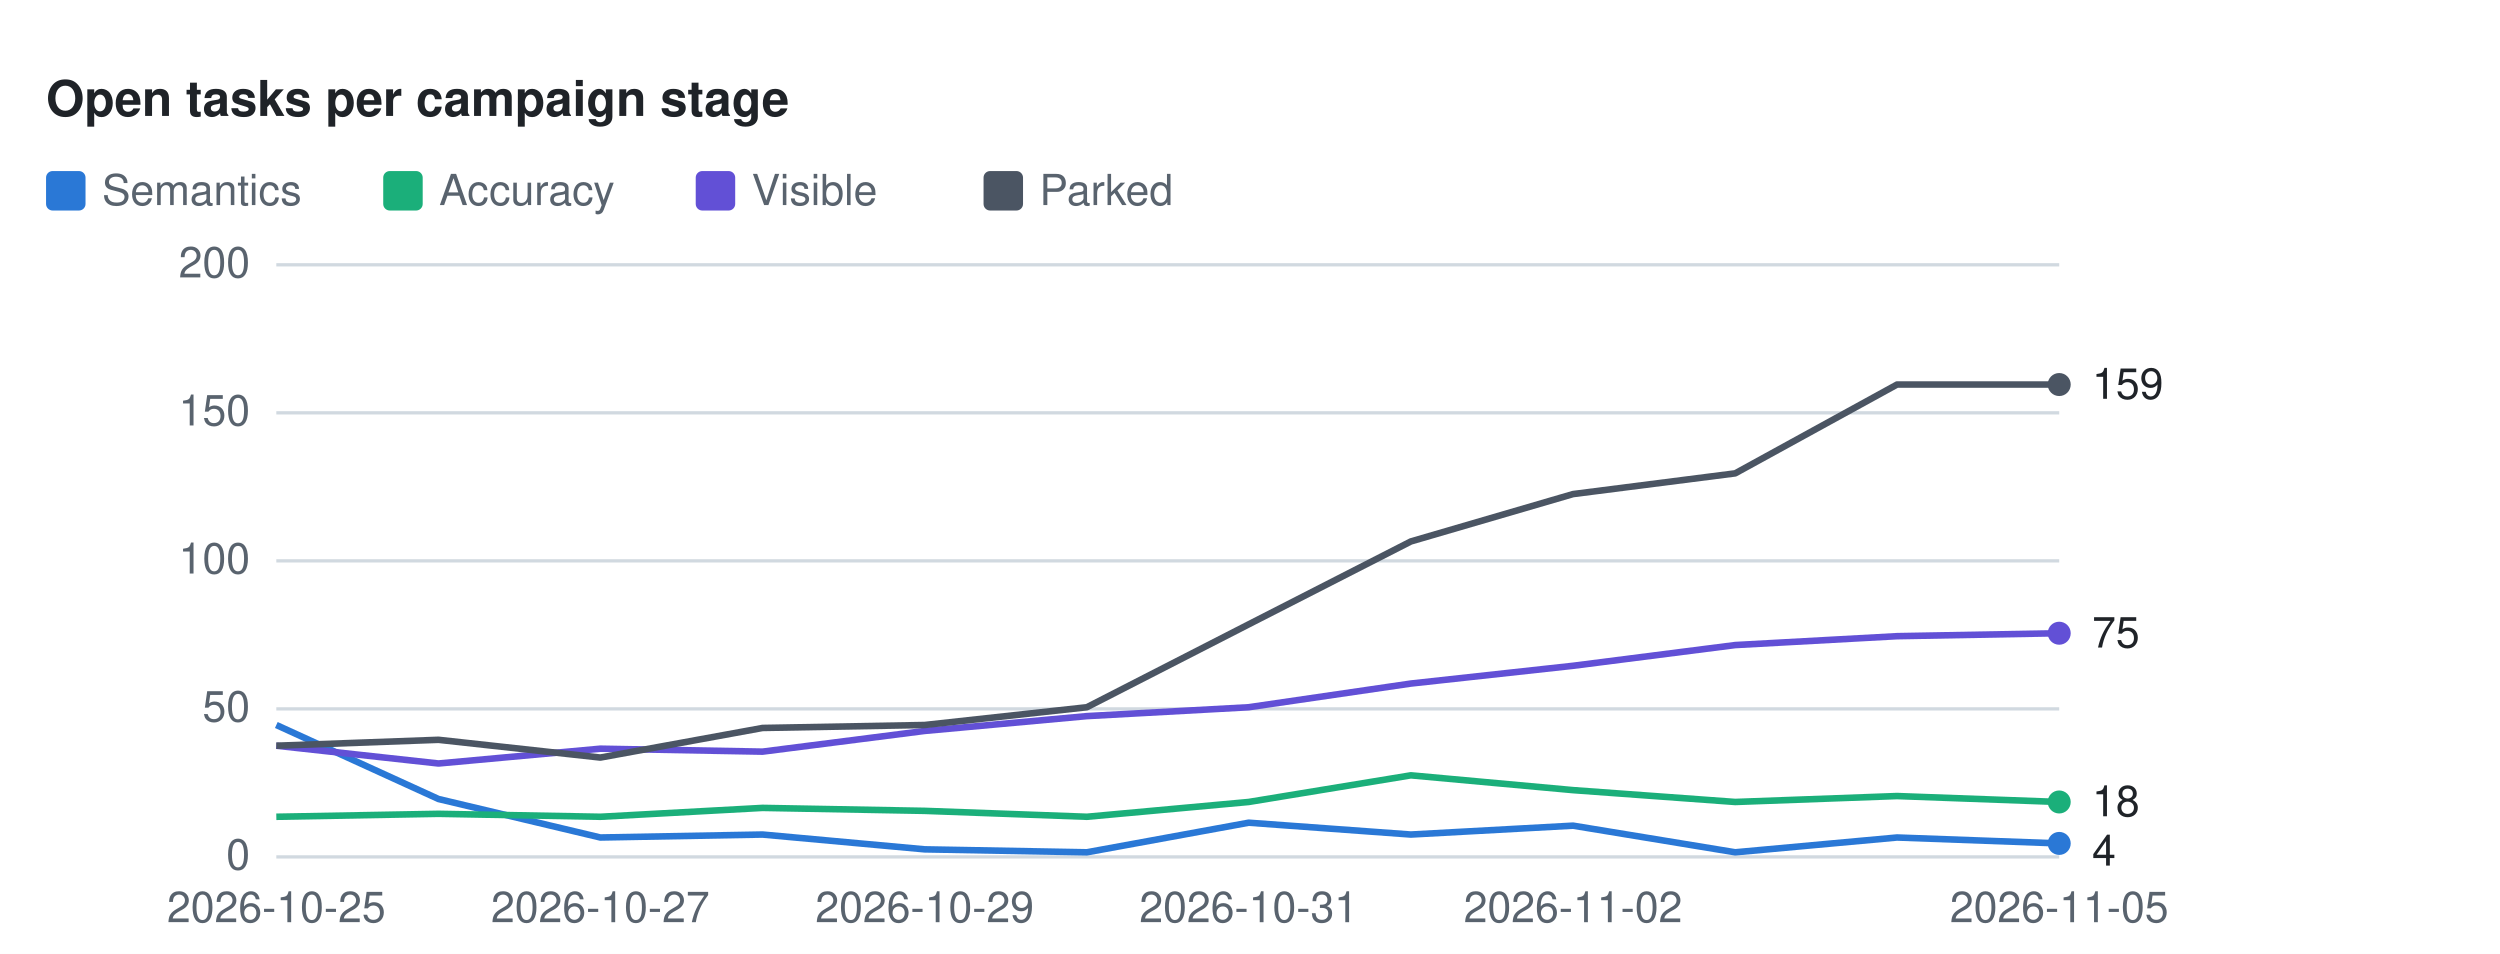
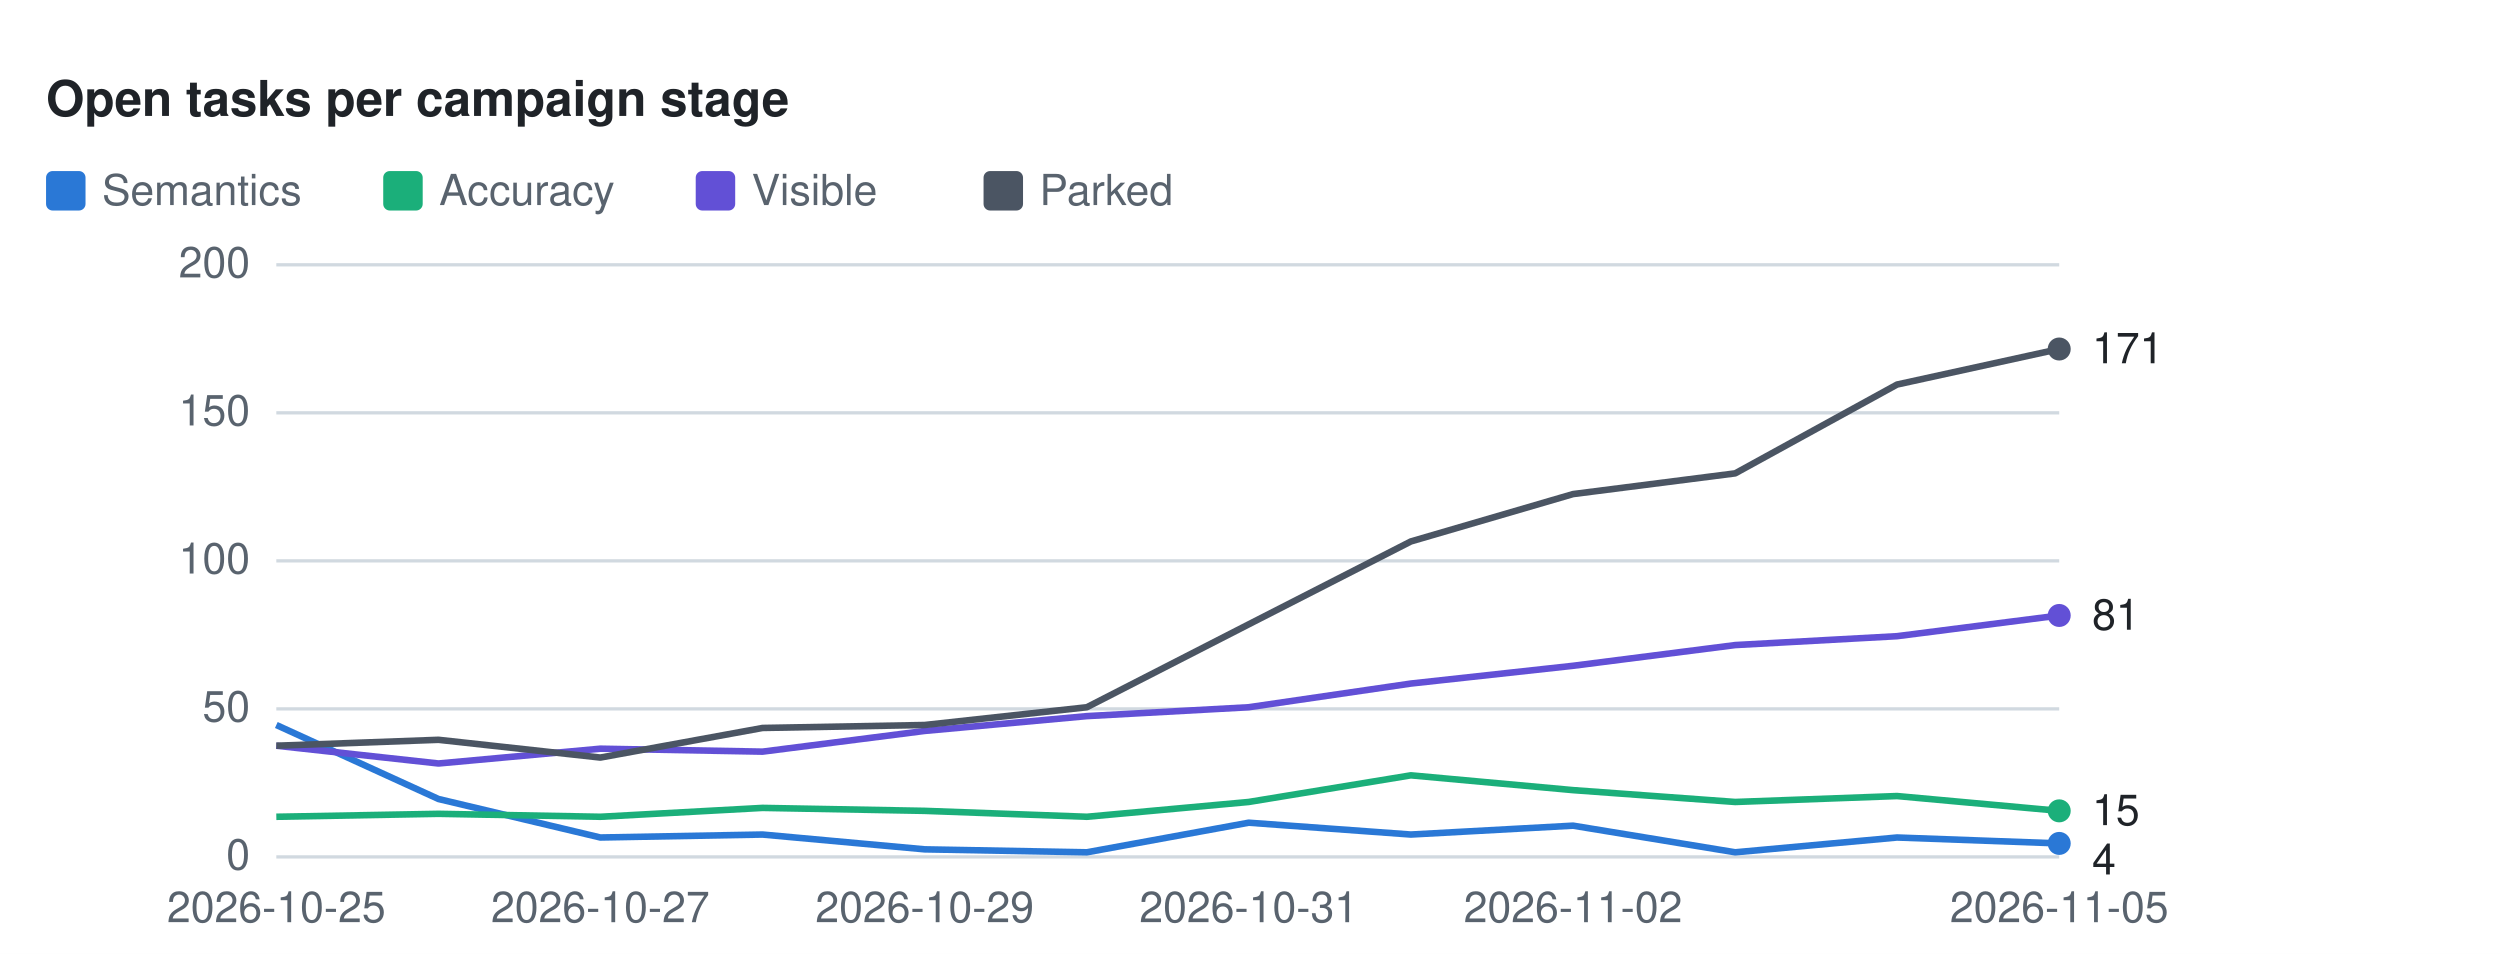
<svg xmlns="http://www.w3.org/2000/svg" width="760" height="290" viewBox="0 0 760 290" role="img" aria-labelledby="t d">
  <style>text{font-family:system-ui,-apple-system,'Segoe UI',Helvetica,Arial,sans-serif;font-size:13px}.title{font-size:15px;font-weight:600}.num{font-variant-numeric:tabular-nums}.bg{fill:#ffffff}.ink{fill:#1f2328}.muted{fill:#59636e}.grid{fill:#d1d9e0}.b-semantics{fill:#2a78d6}.b-accuracy{fill:#1baf7a}.b-visible{fill:#6250d6}.b-parked{fill:#4b5563}.s-semantics{stroke:#2a78d6}.s-accuracy{stroke:#1baf7a}.s-visible{stroke:#6250d6}.s-parked{stroke:#4b5563}@media (prefers-color-scheme: dark){.bg{fill:#0d1117}.ink{fill:#f0f6fc}.muted{fill:#9198a1}.grid{fill:#3d444d}.b-semantics{fill:#3987e5}.b-accuracy{fill:#199e70}.b-visible{fill:#9085e9}.b-parked{fill:#9ca3af}.s-semantics{stroke:#3987e5}.s-accuracy{stroke:#199e70}.s-visible{stroke:#9085e9}.s-parked{stroke:#9ca3af}}</style>
  <rect class="bg" fill="#ffffff" x="0" y="0" width="760" height="290" />
  <g transform="translate(14,14)">
    <text x="0.0" y="16.0" class="ink title" fill="#1f2328" text-anchor="start" dominant-baseline="middle">Open tasks per campaign stage</text>
    <rect class="b-semantics" fill="#2a78d6" x="0.0" y="38" width="12" height="12" rx="2" />
    <text x="17.0" y="44.0" class="muted" fill="#59636e" text-anchor="start" dominant-baseline="middle">Semantics</text>
    <rect class="b-accuracy" fill="#1baf7a" x="102.5" y="38" width="12" height="12" rx="2" />
    <text x="119.5" y="44.0" class="muted" fill="#59636e" text-anchor="start" dominant-baseline="middle">Accuracy</text>
    <rect class="b-visible" fill="#6250d6" x="197.5" y="38" width="12" height="12" rx="2" />
    <text x="214.5" y="44.0" class="muted" fill="#59636e" text-anchor="start" dominant-baseline="middle">Visible</text>
    <rect class="b-parked" fill="#4b5563" x="285.0" y="38" width="12" height="12" rx="2" />
    <text x="302.0" y="44.0" class="muted" fill="#59636e" text-anchor="start" dominant-baseline="middle">Parked</text>
    <rect class="grid" fill="#d1d9e0" x="70" y="246.0" width="542" height="1" />
    <text x="62.0" y="246.0" class="muted num" fill="#59636e" text-anchor="end" dominant-baseline="middle">0</text>
    <rect class="grid" fill="#d1d9e0" x="70" y="201.0" width="542" height="1" />
    <text x="62.0" y="201.0" class="muted num" fill="#59636e" text-anchor="end" dominant-baseline="middle">50</text>
    <rect class="grid" fill="#d1d9e0" x="70" y="156.0" width="542" height="1" />
    <text x="62.0" y="156.0" class="muted num" fill="#59636e" text-anchor="end" dominant-baseline="middle">100</text>
    <rect class="grid" fill="#d1d9e0" x="70" y="111.0" width="542" height="1" />
    <text x="62.0" y="111.0" class="muted num" fill="#59636e" text-anchor="end" dominant-baseline="middle">150</text>
    <rect class="grid" fill="#d1d9e0" x="70" y="66.0" width="542" height="1" />
    <text x="62.0" y="66.0" class="muted num" fill="#59636e" text-anchor="end" dominant-baseline="middle">200</text>
    <text x="70.0" y="262.0" class="muted num" fill="#59636e" text-anchor="middle" dominant-baseline="middle">2026-10-25</text>
    <text x="168.5" y="262.0" class="muted num" fill="#59636e" text-anchor="middle" dominant-baseline="middle">2026-10-27</text>
    <text x="267.1" y="262.0" class="muted num" fill="#59636e" text-anchor="middle" dominant-baseline="middle">2026-10-29</text>
    <text x="365.6" y="262.0" class="muted num" fill="#59636e" text-anchor="middle" dominant-baseline="middle">2026-10-31</text>
    <text x="464.2" y="262.0" class="muted num" fill="#59636e" text-anchor="middle" dominant-baseline="middle">2026-11-02</text>
    <text x="612.0" y="262.0" class="muted num" fill="#59636e" text-anchor="middle" dominant-baseline="middle">2026-11-05</text>
    <polyline class="s-semantics" stroke="#2a78d6" fill="none" stroke-width="2" stroke-linejoin="round" points="70.0,206.4 119.3,228.9 168.5,240.6 217.8,239.7 267.1,244.2 316.4,245.1 365.6,236.1 414.9,239.7 464.2,237.0 513.5,245.1 562.7,240.6 612.0,242.4" />
    <circle class="b-semantics" fill="#2a78d6" cx="612.0" cy="242.4" r="3.5" />
-     <polyline class="s-accuracy" stroke="#1baf7a" fill="none" stroke-width="2" stroke-linejoin="round" points="70.0,234.3 119.3,233.4 168.5,234.3 217.8,231.6 267.1,232.5 316.4,234.3 365.6,229.8 414.9,221.7 464.2,226.2 513.5,229.8 562.7,228.0 612.0,229.8" />
-     <circle class="b-accuracy" fill="#1baf7a" cx="612.0" cy="229.8" r="3.5" />
-     <polyline class="s-visible" stroke="#6250d6" fill="none" stroke-width="2" stroke-linejoin="round" points="70.0,212.7 119.3,218.1 168.5,213.6 217.8,214.5 267.1,208.2 316.4,203.7 365.6,201.0 414.9,193.8 464.2,188.4 513.5,182.1 562.7,179.4 612.0,178.5" />
-     <circle class="b-visible" fill="#6250d6" cx="612.0" cy="178.5" r="3.5" />
-     <polyline class="s-parked" stroke="#4b5563" fill="none" stroke-width="2" stroke-linejoin="round" points="70.0,212.7 119.3,210.9 168.5,216.3 217.8,207.3 267.1,206.4 316.4,201.0 365.6,175.8 414.9,150.6 464.2,136.2 513.5,129.9 562.7,102.9 612.0,102.9" />
-     <circle class="b-parked" fill="#4b5563" cx="612.0" cy="102.9" r="3.5" />
-     <text x="622.0" y="244.8" class="ink num" fill="#1f2328" text-anchor="start" dominant-baseline="middle">4</text>
-     <text x="622.0" y="229.8" class="ink num" fill="#1f2328" text-anchor="start" dominant-baseline="middle">18</text>
-     <text x="622.0" y="178.5" class="ink num" fill="#1f2328" text-anchor="start" dominant-baseline="middle">75</text>
-     <text x="622.0" y="102.9" class="ink num" fill="#1f2328" text-anchor="start" dominant-baseline="middle">159</text>
+     <polyline class="s-accuracy" stroke="#1baf7a" fill="none" stroke-width="2" stroke-linejoin="round" points="70.0,234.3 119.3,233.4 168.5,234.3 217.8,231.6 267.1,232.5 316.4,234.3 365.6,229.8 414.9,221.7 464.2,226.2 513.5,229.8 562.7,228.0 612.0,232.5" />
+     <circle class="b-accuracy" fill="#1baf7a" cx="612.0" cy="232.5" r="3.5" />
+     <polyline class="s-visible" stroke="#6250d6" fill="none" stroke-width="2" stroke-linejoin="round" points="70.0,212.7 119.3,218.1 168.5,213.6 217.8,214.5 267.1,208.2 316.4,203.7 365.6,201.0 414.9,193.8 464.2,188.4 513.5,182.1 562.7,179.4 612.0,173.1" />
+     <circle class="b-visible" fill="#6250d6" cx="612.0" cy="173.1" r="3.5" />
+     <polyline class="s-parked" stroke="#4b5563" fill="none" stroke-width="2" stroke-linejoin="round" points="70.0,212.7 119.3,210.9 168.5,216.3 217.8,207.3 267.1,206.4 316.4,201.0 365.6,175.8 414.9,150.6 464.2,136.2 513.5,129.9 562.7,102.9 612.0,92.1" />
+     <circle class="b-parked" fill="#4b5563" cx="612.0" cy="92.1" r="3.5" />
+     <text x="622.0" y="247.5" class="ink num" fill="#1f2328" text-anchor="start" dominant-baseline="middle">4</text>
+     <text x="622.0" y="232.5" class="ink num" fill="#1f2328" text-anchor="start" dominant-baseline="middle">15</text>
+     <text x="622.0" y="173.1" class="ink num" fill="#1f2328" text-anchor="start" dominant-baseline="middle">81</text>
+     <text x="622.0" y="92.1" class="ink num" fill="#1f2328" text-anchor="start" dominant-baseline="middle">171</text>
  </g>
</svg>
